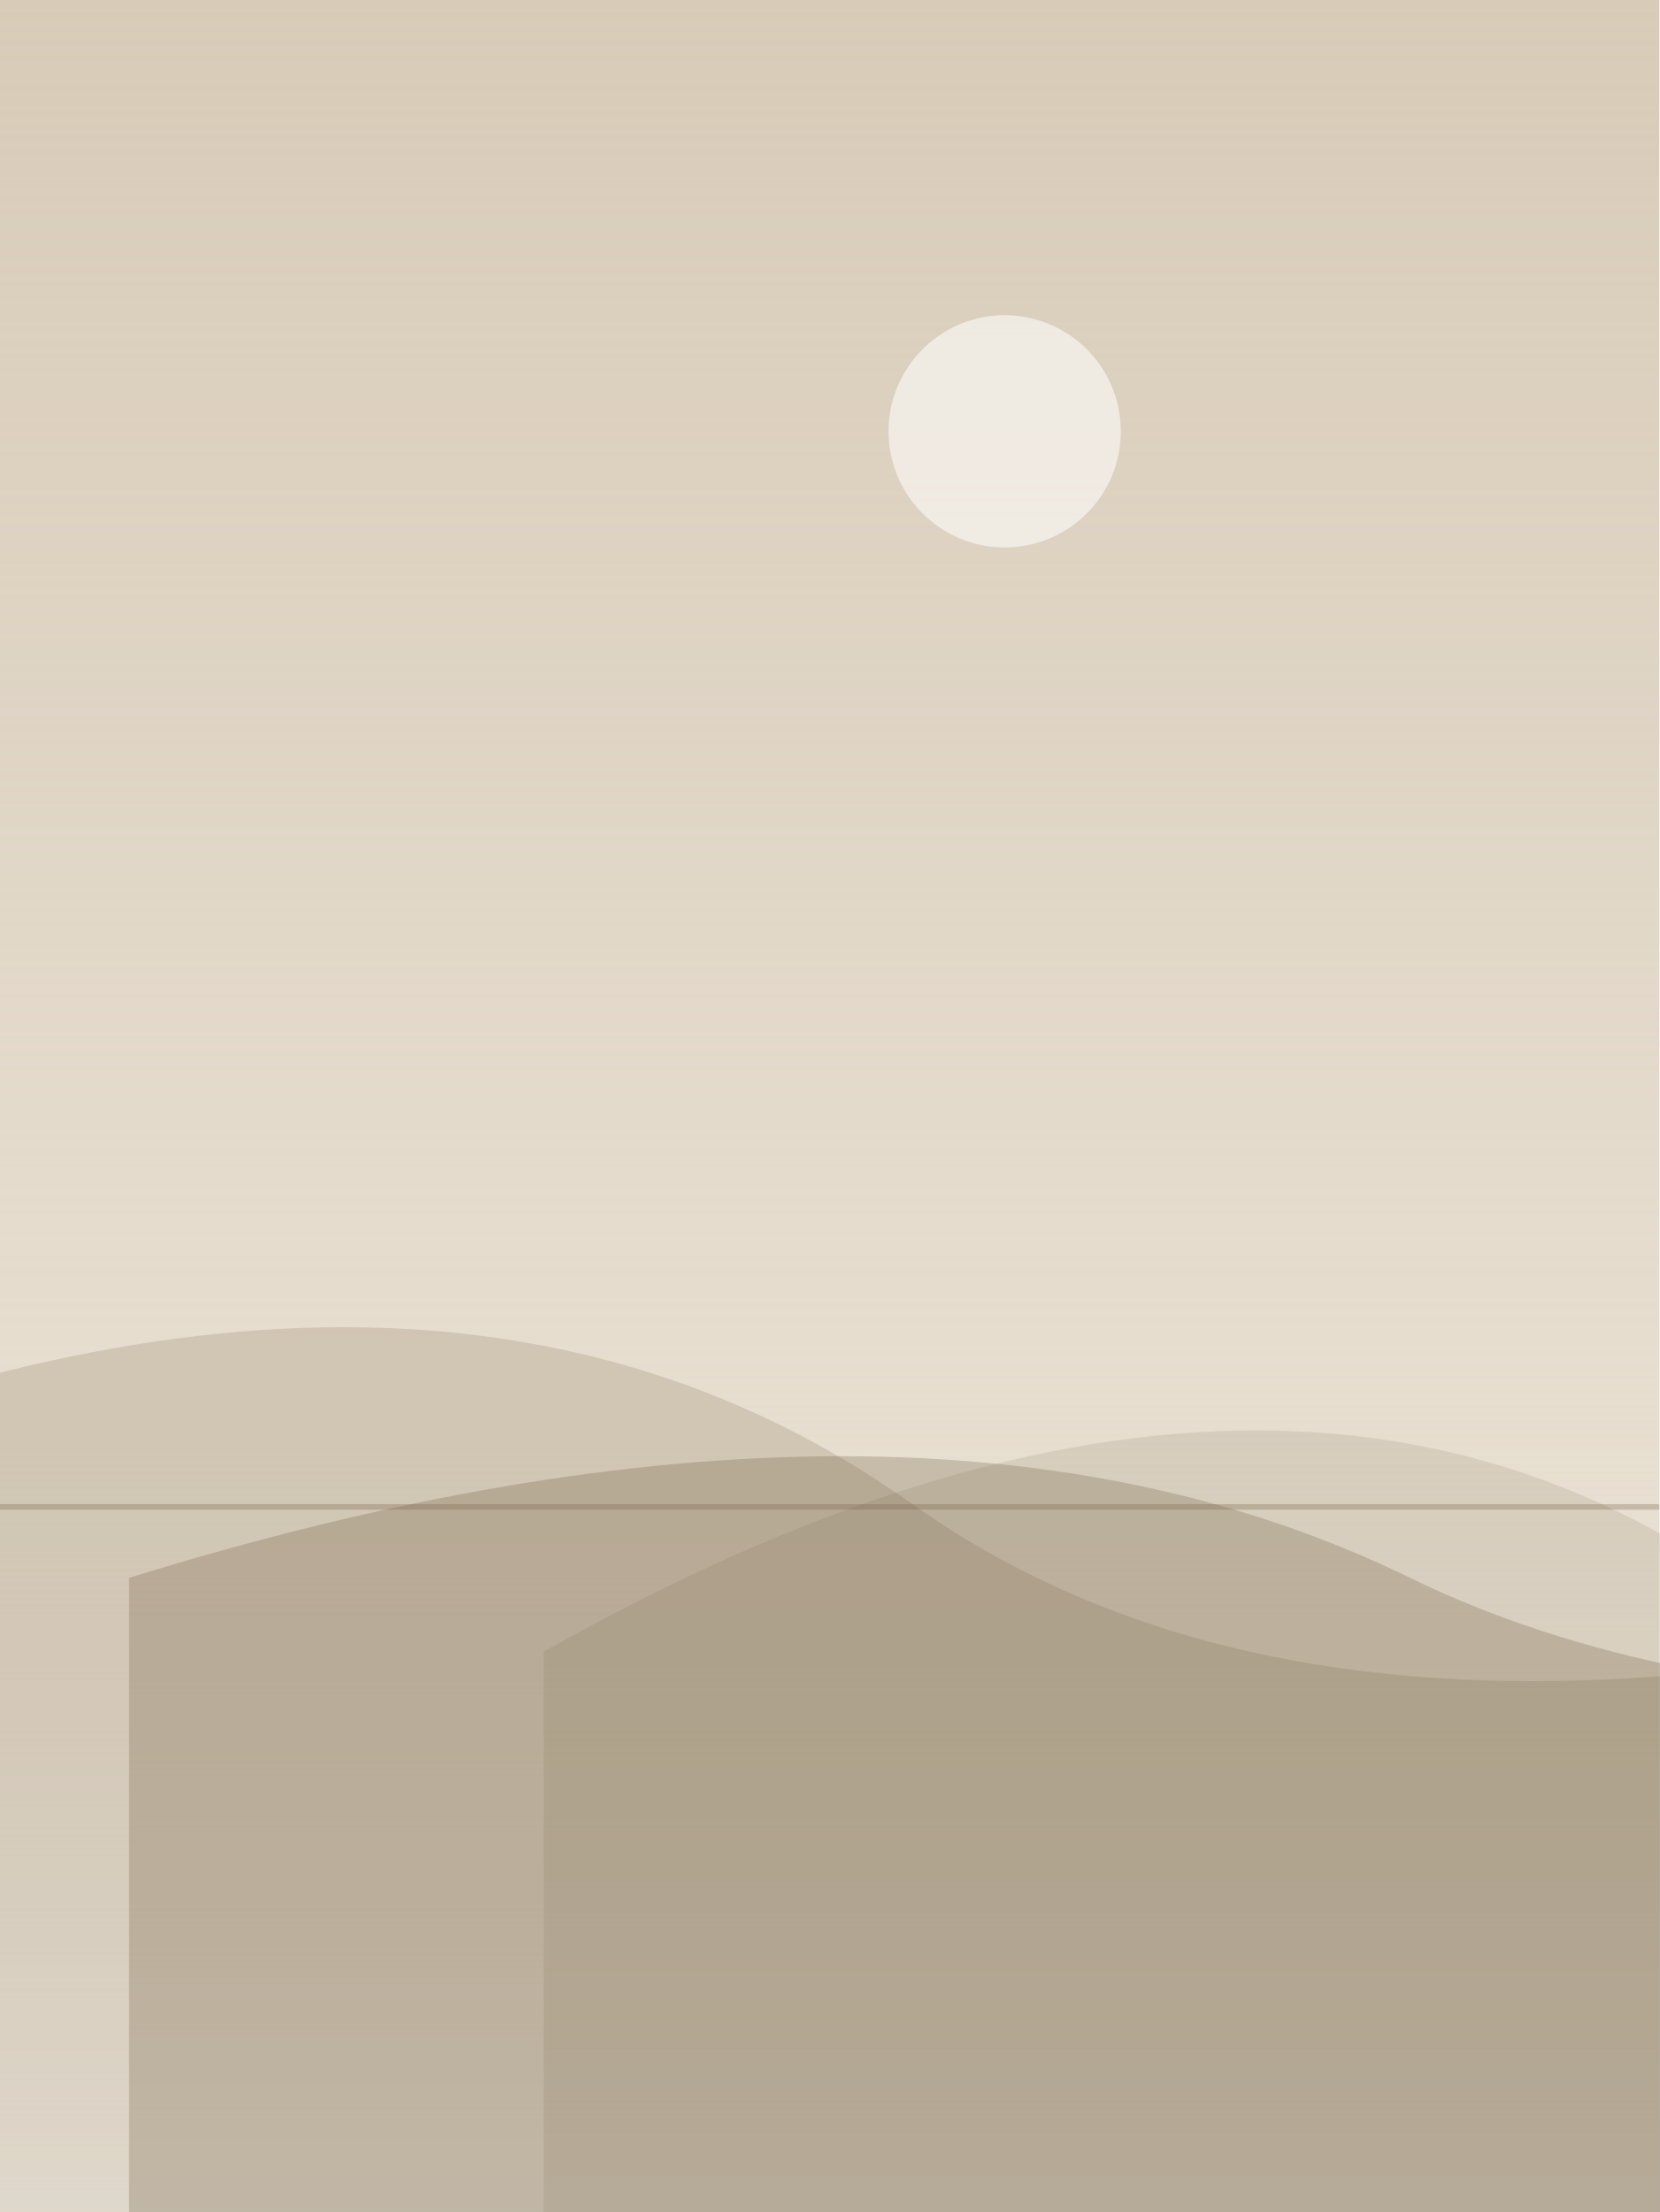
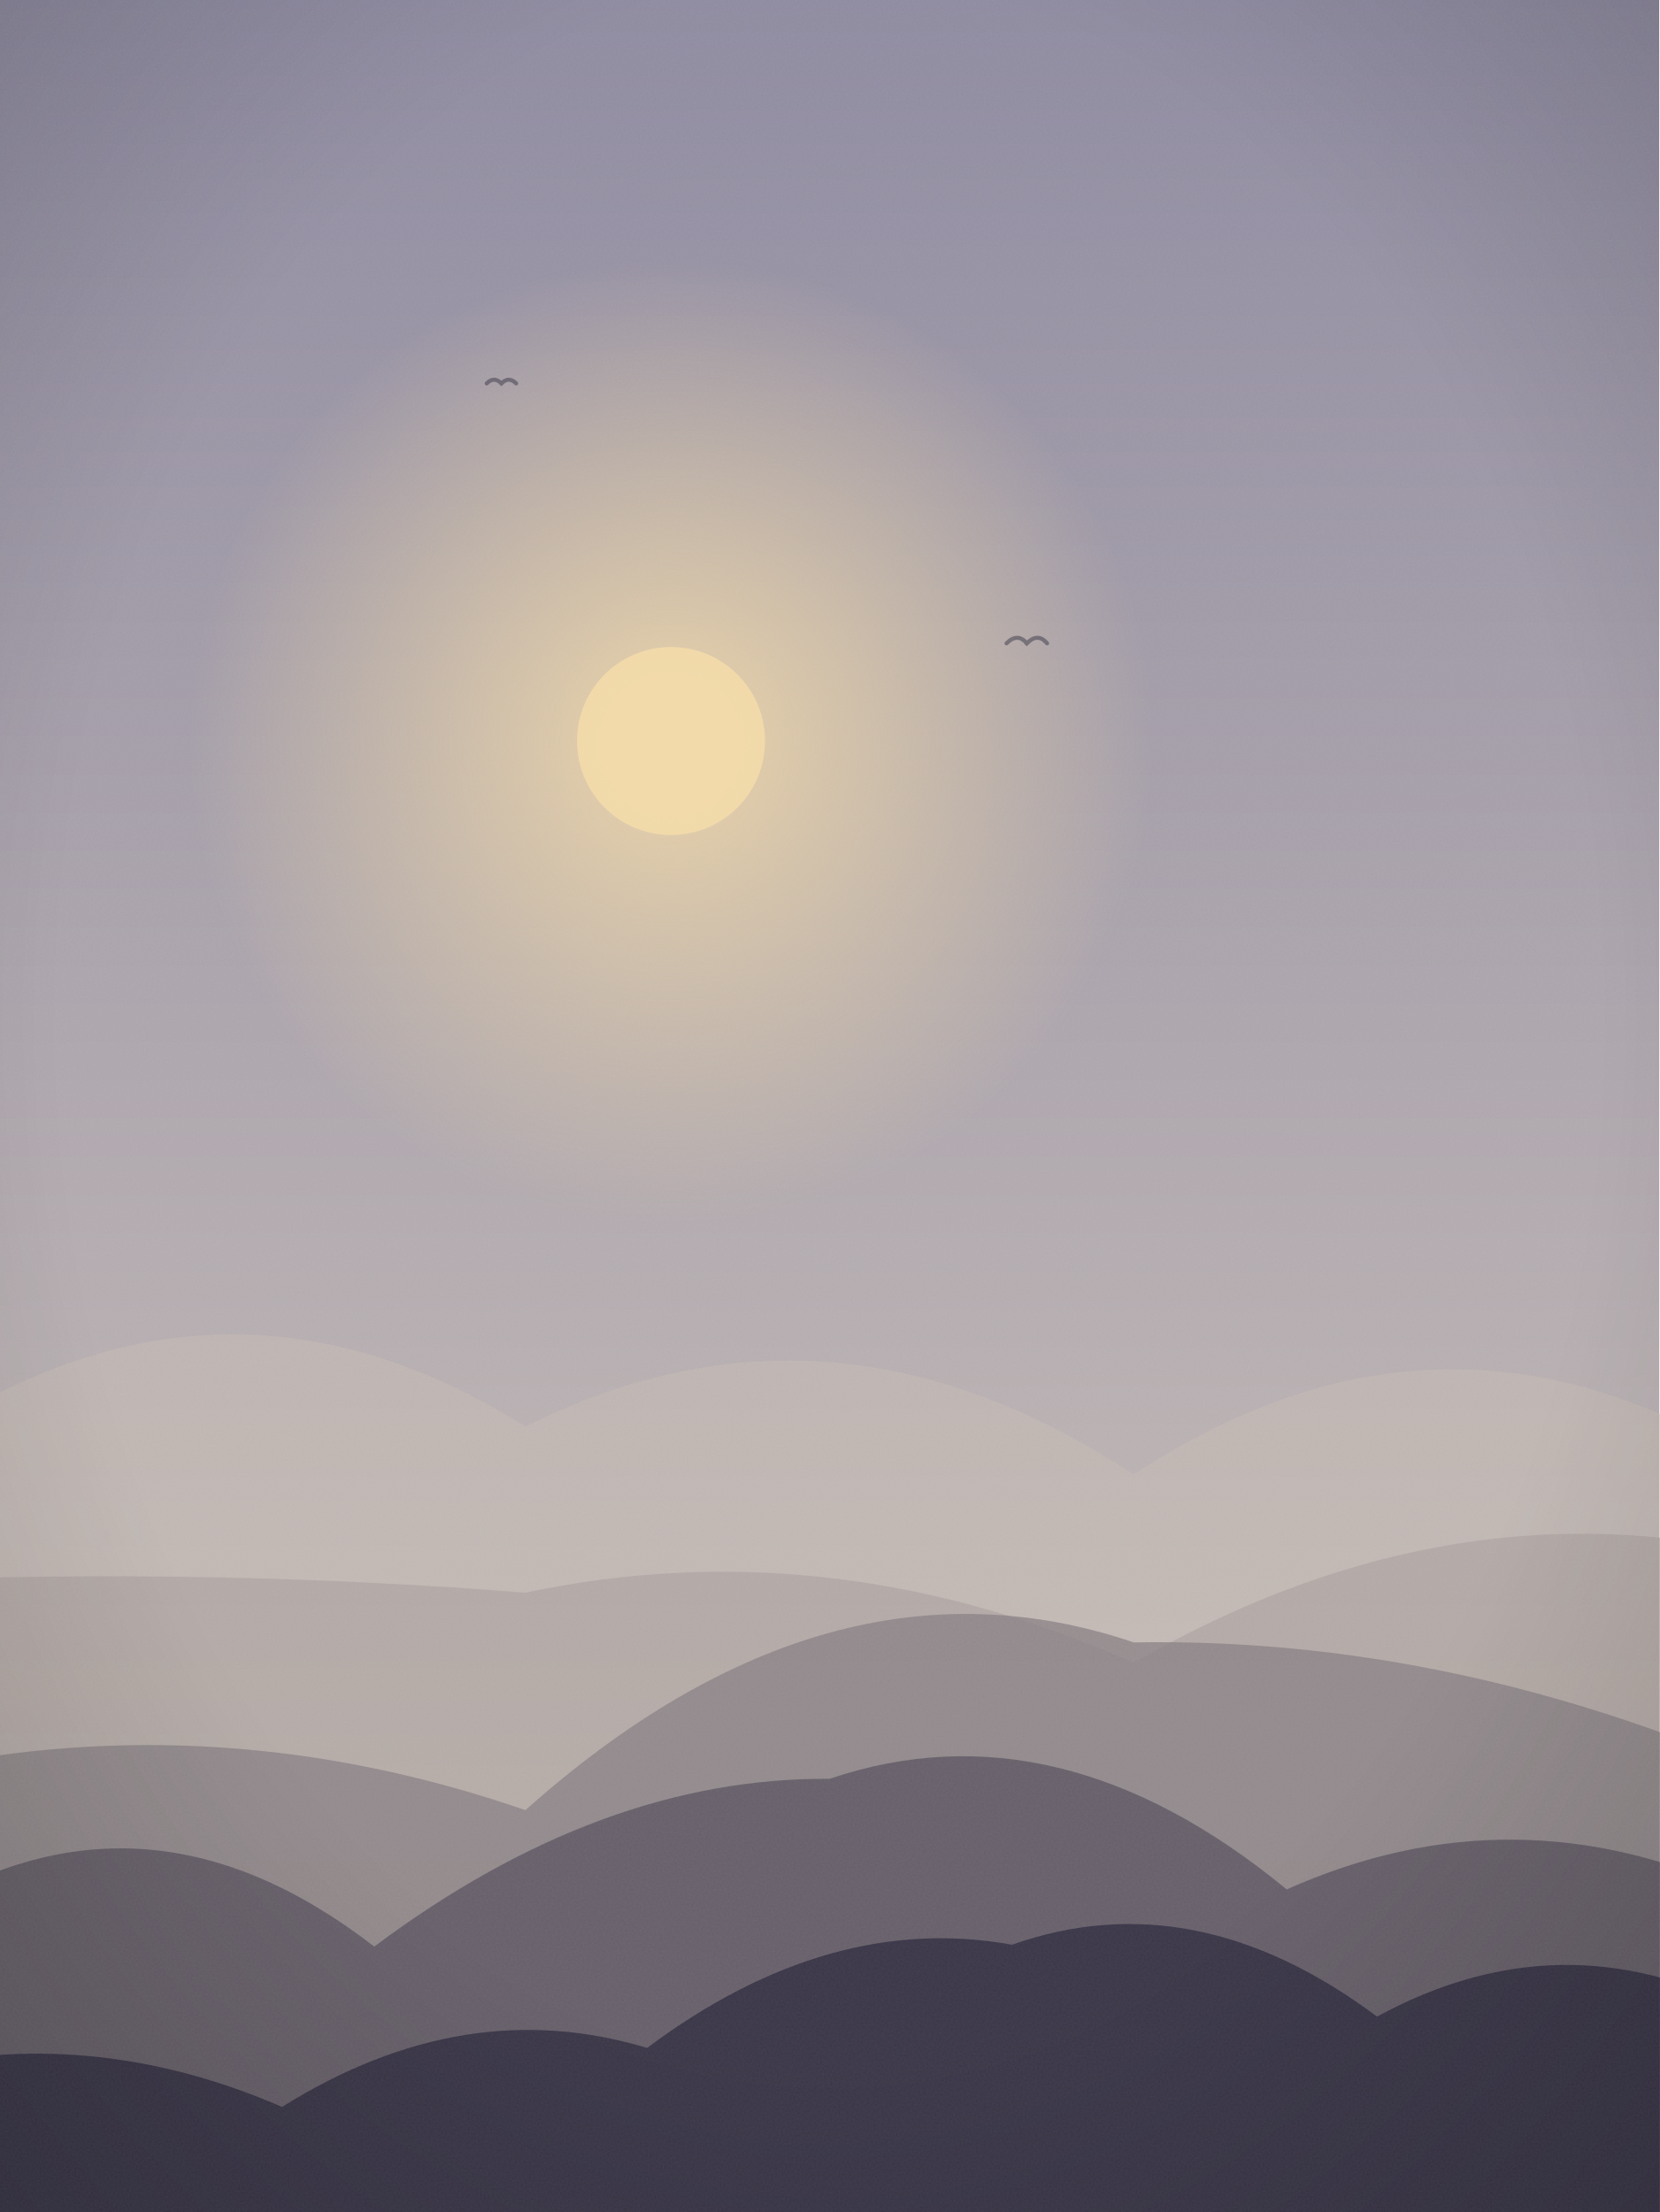
<svg xmlns="http://www.w3.org/2000/svg" viewBox="0 0 900 1200">
  <defs>
-     <linearGradient id="g" x1="0" y1="0" x2="0" y2="1">
-       <stop offset="0" stop-color="#D8CBB8" />
-       <stop offset=".62" stop-color="#D8CBB8" stop-opacity=".55" />
-       <stop offset="1" stop-color="#F8F4EC" />
+     <linearGradient id="sky" x1="0" y1="0" x2="0" y2="1">
+       <stop offset="0" stop-color="#8E8AA0" />
+       <stop offset=".72" stop-color="#BDB4B3" />
+       <stop offset="1" stop-color="#E4D6C2" />
    </linearGradient>
+     <radialGradient id="glow">
+       <stop offset="0" stop-color="#F2D9A8" stop-opacity=".9" />
+       <stop offset="1" stop-color="#F2D9A8" stop-opacity="0" />
+     </radialGradient>
+     <radialGradient id="vig" cx=".5" cy=".46" r=".75">
+       <stop offset=".62" stop-color="#000" stop-opacity="0" />
+       <stop offset="1" stop-color="#000" stop-opacity=".18" />
+     </radialGradient>
+     <filter id="gr">
+       <feTurbulence type="fractalNoise" baseFrequency="0.9" numOctaves="2" stitchTiles="stitch" />
+       <feColorMatrix type="matrix" values="0 0 0 0 1 0 0 0 0 1 0 0 0 0 1 0 0 0 0.05 0" />
+     </filter>
  </defs>
-   <rect width="900" height="1200" fill="#F8F4EC" />
-   <rect width="900" height="1200" fill="url(#g)" />
-   <circle cx="545" cy="234" r="63" fill="#FFFFFF" opacity=".55" />
-   <rect y="816" width="900" height="3" fill="#6E5A3A" opacity=".28" />
-   <path d="M-200 816 Q 225 624 495 816 T 1300 816 V1200 H-200 Z" fill="#6E5A3A" opacity="0.18" />
-   <path d="M70 856 Q 495 724 765 856 T 1570 856 V1200 H70 Z" fill="#6E5A3A" opacity="0.26" />
-   <path d="M295 896 Q 720 656 990 896 T 1795 896 V1200 H295 Z" fill="#6E5A3A" opacity="0.13" />
+   <rect width="900" height="1200" fill="url(#sky)" />
+   <circle cx="364" cy="402" r="264" fill="url(#glow)" />
+   <circle cx="364" cy="402" r="51" fill="#F2D9A8" opacity=".95" />
+   <path d="M546 349 q 6 -6 11 0 q 6 -6 11 0" stroke="#343141" stroke-width="2.2" fill="none" opacity=".5" stroke-linecap="round" />
+   <path d="M264 208 q 4 -4 8 0 q 4 -4 8 0" stroke="#343141" stroke-width="2.2" fill="none" opacity=".5" stroke-linecap="round" />
+   <path d="M-45 782 Q120 670 285 774 Q450 691 615 800 Q780 691 945 790 V1210 H-45 Z" fill="#C6BBB4" opacity="0.50" />
+   <path d="M-45 857 Q120 851 285 864 Q450 829 615 902 Q780 807 945 841 V1210 H-45 Z" fill="#AAA09E" opacity="0.62" />
+   <path d="M-45 960 Q120 925 285 982 Q450 835 615 891 Q780 888 945 957 V1210 H-45 Z" fill="#877F83" opacity="0.75" />
+   <path d="M-45 1037 Q79 960 203 1056 Q326 964 450 965 Q574 923 698 1025 Q821 970 945 1027 V1210 H-45 Z" fill="#615B66" opacity="0.88" />
+   <path d="M-45 1121 Q54 1100 153 1143 Q252 1081 351 1111 Q450 1037 549 1055 Q648 1020 747 1094 Q846 1040 945 1090 V1210 H-45 Z" fill="#3A3648" opacity="1.00" />
+   <rect width="900" height="1200" fill="url(#vig)" />
+   <rect width="900" height="1200" filter="url(#gr)" />
</svg>
